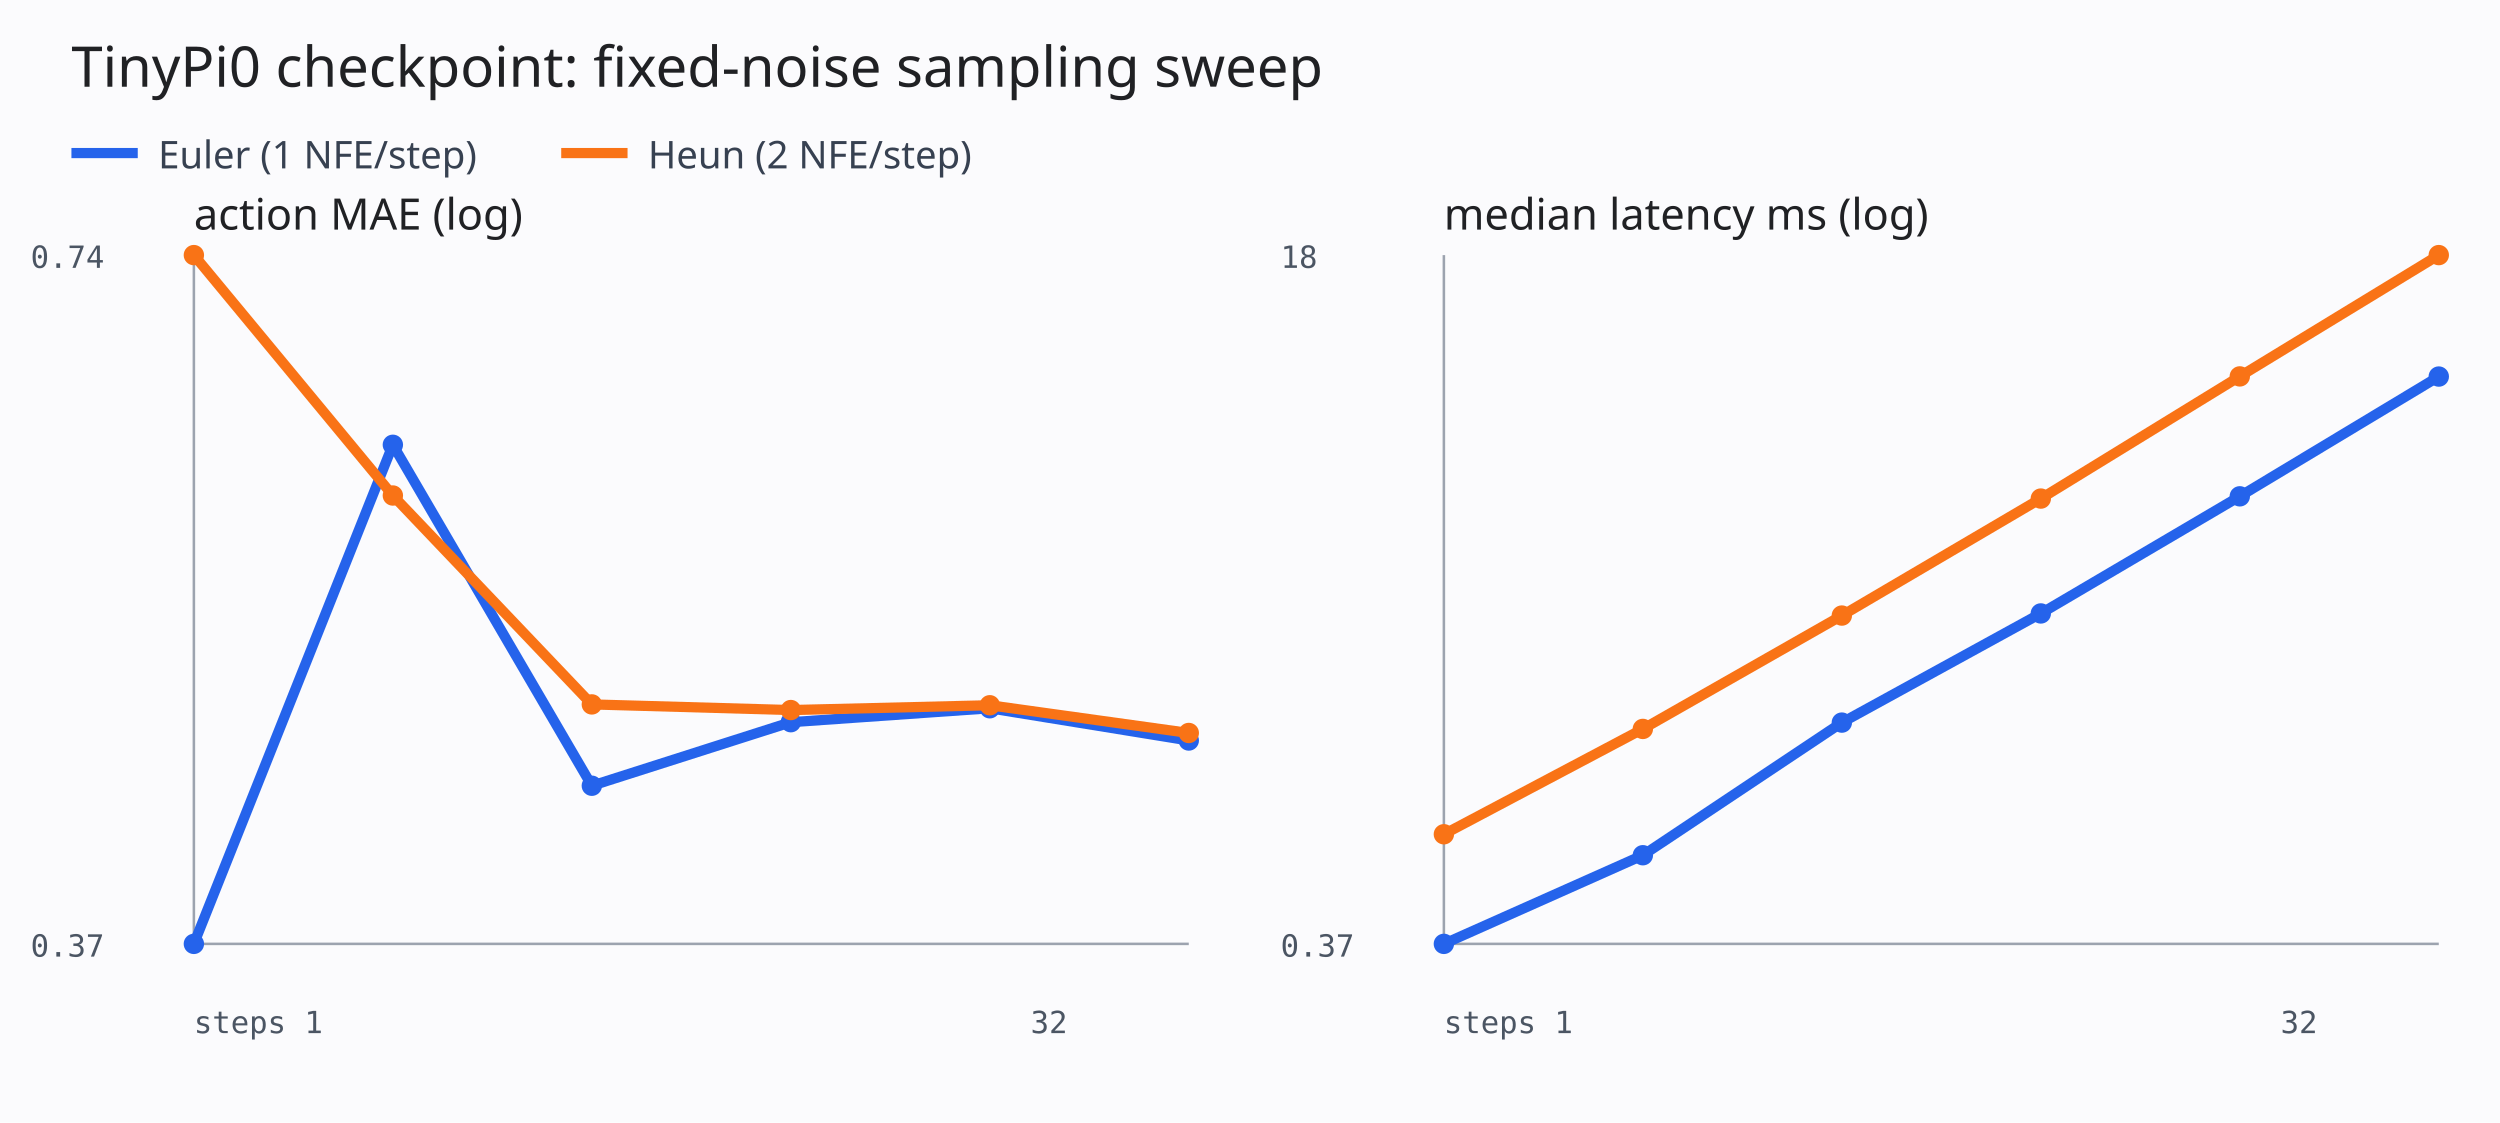
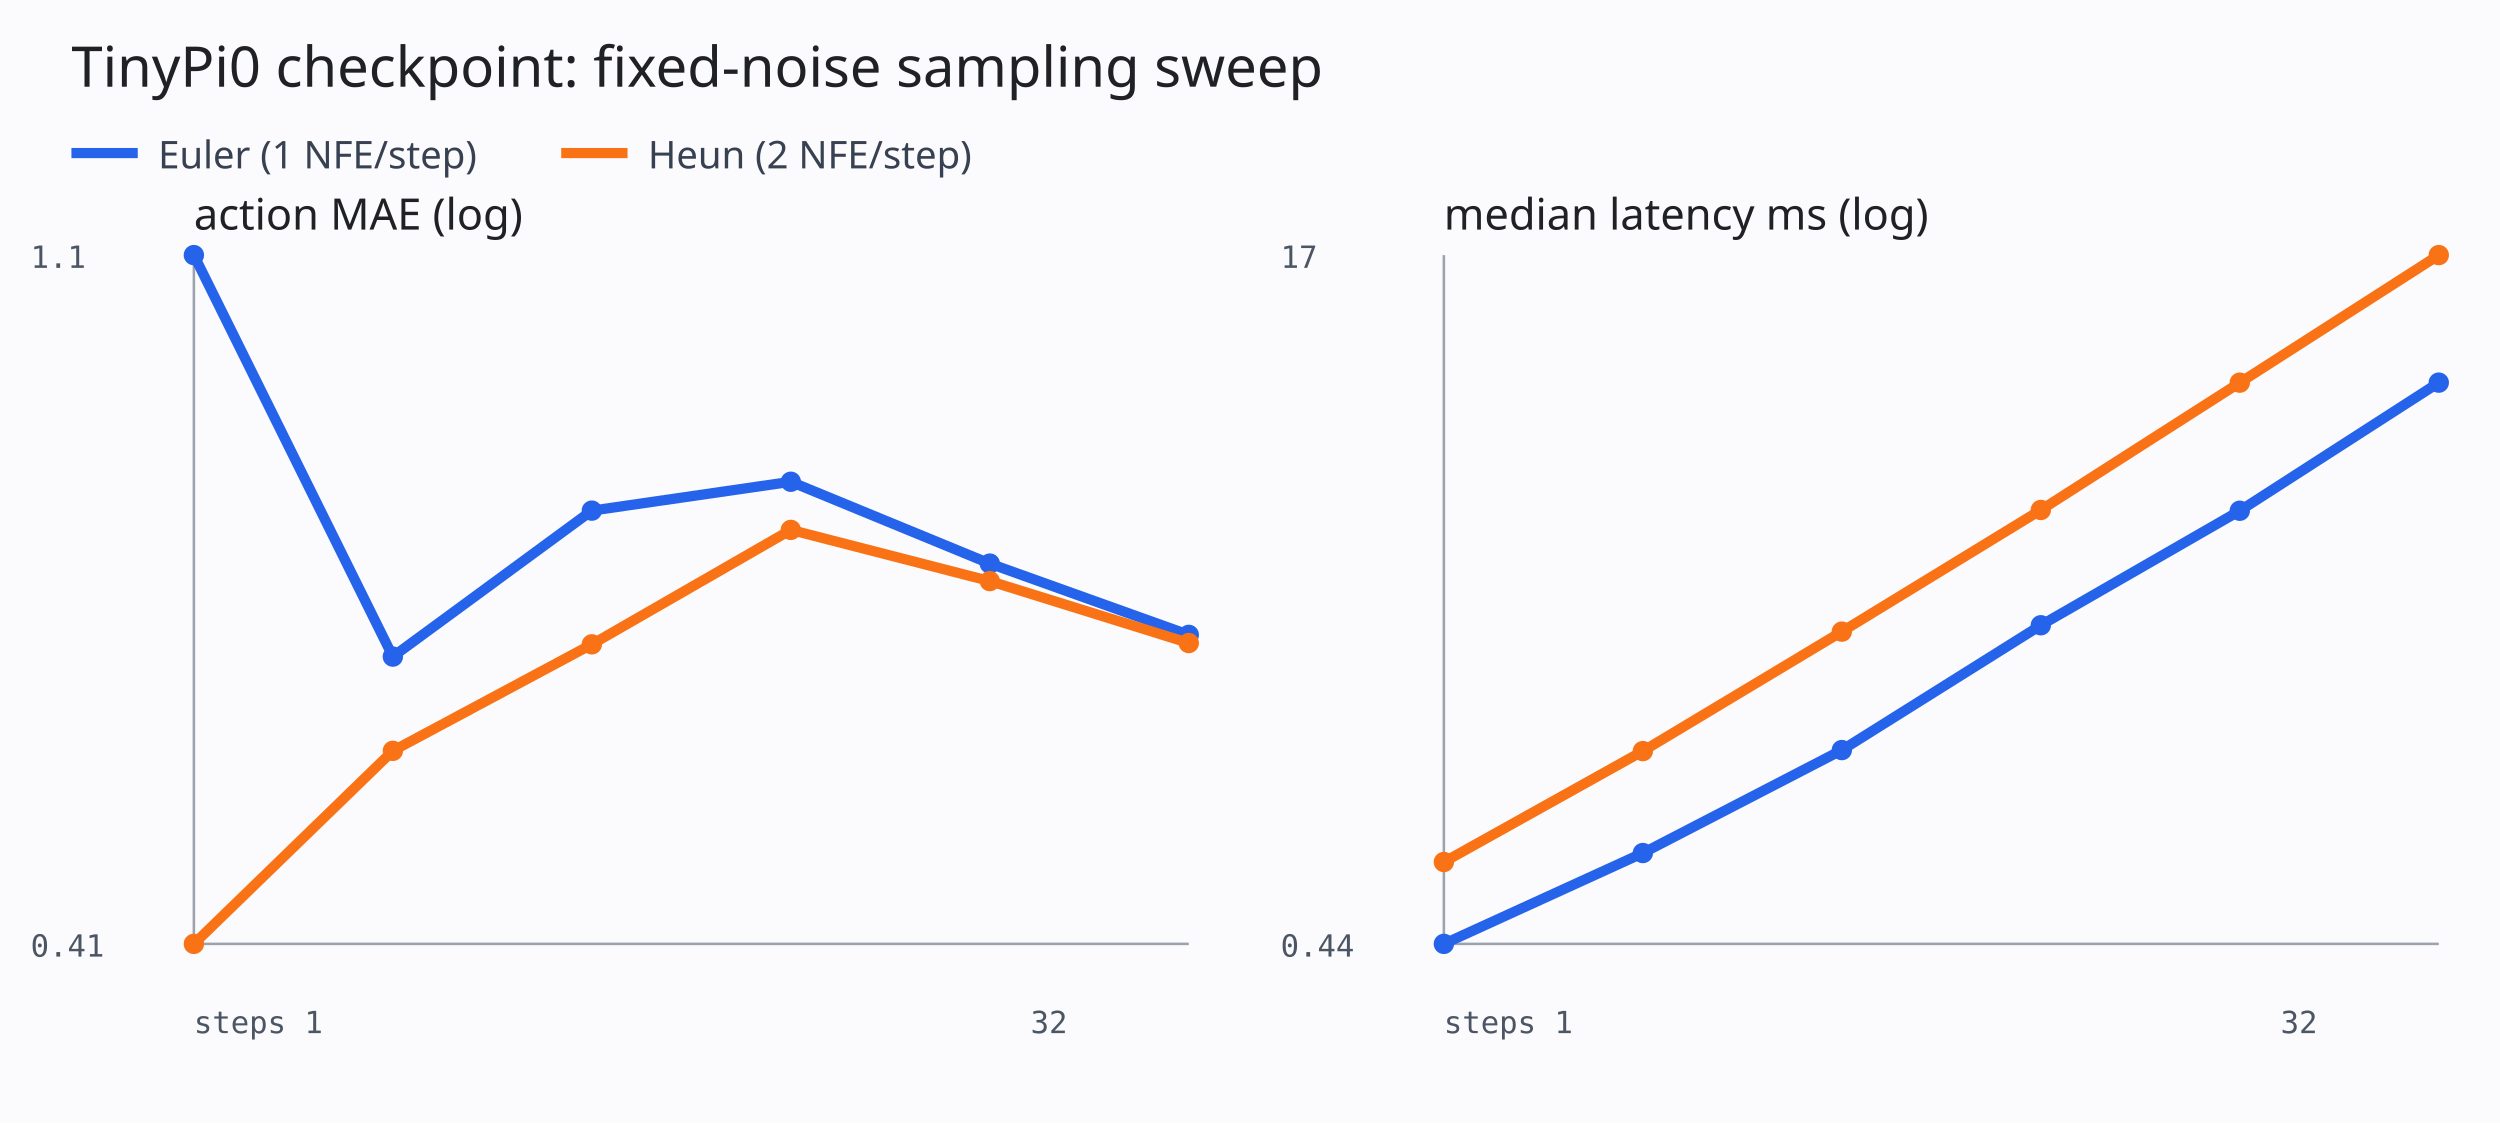
<svg xmlns="http://www.w3.org/2000/svg" width="980" height="440" viewBox="0 0 980 440">
  <rect width="100%" height="100%" fill="#fbfbfd" />
  <text x="28" y="34" font-family="sans-serif" font-size="22" fill="#202124">TinyPi0 checkpoint: fixed-noise sampling sweep</text>
  <line x1="28" y1="60" x2="54" y2="60" stroke="#2563eb" stroke-width="4" />
  <text x="62" y="66" font-family="sans-serif" font-size="15" fill="#374151">Euler (1 NFE/step)</text>
  <line x1="220" y1="60" x2="246" y2="60" stroke="#f97316" stroke-width="4" />
  <text x="254" y="66" font-family="sans-serif" font-size="15" fill="#374151">Heun (2 NFE/step)</text>
  <text x="76.0" y="90" font-family="sans-serif" font-size="17" fill="#202124">action MAE (log)</text>
  <text x="566.0" y="90" font-family="sans-serif" font-size="17" fill="#202124">median latency ms (log)</text>
  <line x1="76.0" y1="100.0" x2="76.0" y2="370.0" stroke="#9ca3af" />
  <line x1="76.0" y1="370.0" x2="466.0" y2="370.0" stroke="#9ca3af" />
  <line x1="566.0" y1="100.0" x2="566.0" y2="370.0" stroke="#9ca3af" />
  <line x1="566.0" y1="370.0" x2="956.0" y2="370.0" stroke="#9ca3af" />
-   <text x="12" y="105" font-family="monospace" font-size="12" fill="#4b5563">0.74</text>
-   <text x="12" y="375" font-family="monospace" font-size="12" fill="#4b5563">0.37</text>
-   <text x="502" y="105" font-family="monospace" font-size="12" fill="#4b5563">18</text>
-   <text x="502" y="375" font-family="monospace" font-size="12" fill="#4b5563">0.37</text>
-   <polyline points="76.00,370.00 154.00,174.36 232.00,308.01 310.00,283.10 388.00,277.64 466.00,290.28" fill="none" stroke="#2563eb" stroke-width="4" stroke-linecap="round" stroke-linejoin="round" />
-   <circle cx="76.00" cy="370.00" r="4" fill="#2563eb" />
-   <circle cx="154.00" cy="174.36" r="4" fill="#2563eb" />
-   <circle cx="232.00" cy="308.01" r="4" fill="#2563eb" />
-   <circle cx="310.00" cy="283.10" r="4" fill="#2563eb" />
-   <circle cx="388.00" cy="277.64" r="4" fill="#2563eb" />
-   <circle cx="466.00" cy="290.28" r="4" fill="#2563eb" />
-   <polyline points="76.00,100.00 154.00,194.24 232.00,276.13 310.00,278.34 388.00,276.46 466.00,287.33" fill="none" stroke="#f97316" stroke-width="4" stroke-linecap="round" stroke-linejoin="round" />
-   <circle cx="76.00" cy="100.00" r="4" fill="#f97316" />
-   <circle cx="154.00" cy="194.24" r="4" fill="#f97316" />
-   <circle cx="232.00" cy="276.13" r="4" fill="#f97316" />
-   <circle cx="310.00" cy="278.34" r="4" fill="#f97316" />
-   <circle cx="388.00" cy="276.46" r="4" fill="#f97316" />
-   <circle cx="466.00" cy="287.33" r="4" fill="#f97316" />
-   <polyline points="566.00,370.00 644.00,335.25 722.00,283.26 800.00,240.47 878.00,194.56 956.00,147.61" fill="none" stroke="#2563eb" stroke-width="4" stroke-linecap="round" stroke-linejoin="round" />
+   <text x="12" y="105" font-family="monospace" font-size="12" fill="#4b5563">1.1</text>
+   <text x="12" y="375" font-family="monospace" font-size="12" fill="#4b5563">0.41</text>
+   <text x="502" y="105" font-family="monospace" font-size="12" fill="#4b5563">17</text>
+   <text x="502" y="375" font-family="monospace" font-size="12" fill="#4b5563">0.44</text>
+   <polyline points="76.00,100.00 154.00,257.39 232.00,200.17 310.00,188.85 388.00,220.93 466.00,248.87" fill="none" stroke="#2563eb" stroke-width="4" stroke-linecap="round" stroke-linejoin="round" />
+   <circle cx="76.00" cy="100.00" r="4" fill="#2563eb" />
+   <circle cx="154.00" cy="257.39" r="4" fill="#2563eb" />
+   <circle cx="232.00" cy="200.17" r="4" fill="#2563eb" />
+   <circle cx="310.00" cy="188.85" r="4" fill="#2563eb" />
+   <circle cx="388.00" cy="220.93" r="4" fill="#2563eb" />
+   <circle cx="466.00" cy="248.87" r="4" fill="#2563eb" />
+   <polyline points="76.00,370.00 154.00,294.33 232.00,252.58 310.00,207.72 388.00,227.79 466.00,252.07" fill="none" stroke="#f97316" stroke-width="4" stroke-linecap="round" stroke-linejoin="round" />
+   <circle cx="76.00" cy="370.00" r="4" fill="#f97316" />
+   <circle cx="154.00" cy="294.33" r="4" fill="#f97316" />
+   <circle cx="232.00" cy="252.58" r="4" fill="#f97316" />
+   <circle cx="310.00" cy="207.72" r="4" fill="#f97316" />
+   <circle cx="388.00" cy="227.79" r="4" fill="#f97316" />
+   <circle cx="466.00" cy="252.07" r="4" fill="#f97316" />
+   <polyline points="566.00,370.00 644.00,334.39 722.00,294.03 800.00,245.10 878.00,200.21 956.00,149.99" fill="none" stroke="#2563eb" stroke-width="4" stroke-linecap="round" stroke-linejoin="round" />
  <circle cx="566.00" cy="370.00" r="4" fill="#2563eb" />
-   <circle cx="644.00" cy="335.25" r="4" fill="#2563eb" />
-   <circle cx="722.00" cy="283.26" r="4" fill="#2563eb" />
-   <circle cx="800.00" cy="240.47" r="4" fill="#2563eb" />
-   <circle cx="878.00" cy="194.56" r="4" fill="#2563eb" />
-   <circle cx="956.00" cy="147.61" r="4" fill="#2563eb" />
-   <polyline points="566.00,327.03 644.00,285.74 722.00,241.30 800.00,195.44 878.00,147.55 956.00,100.00" fill="none" stroke="#f97316" stroke-width="4" stroke-linecap="round" stroke-linejoin="round" />
-   <circle cx="566.00" cy="327.03" r="4" fill="#f97316" />
-   <circle cx="644.00" cy="285.74" r="4" fill="#f97316" />
-   <circle cx="722.00" cy="241.30" r="4" fill="#f97316" />
-   <circle cx="800.00" cy="195.44" r="4" fill="#f97316" />
-   <circle cx="878.00" cy="147.55" r="4" fill="#f97316" />
+   <circle cx="644.00" cy="334.39" r="4" fill="#2563eb" />
+   <circle cx="722.00" cy="294.03" r="4" fill="#2563eb" />
+   <circle cx="800.00" cy="245.10" r="4" fill="#2563eb" />
+   <circle cx="878.00" cy="200.21" r="4" fill="#2563eb" />
+   <circle cx="956.00" cy="149.99" r="4" fill="#2563eb" />
+   <polyline points="566.00,337.91 644.00,294.43 722.00,247.60 800.00,199.91 878.00,150.00 956.00,100.00" fill="none" stroke="#f97316" stroke-width="4" stroke-linecap="round" stroke-linejoin="round" />
+   <circle cx="566.00" cy="337.91" r="4" fill="#f97316" />
+   <circle cx="644.00" cy="294.43" r="4" fill="#f97316" />
+   <circle cx="722.00" cy="247.60" r="4" fill="#f97316" />
+   <circle cx="800.00" cy="199.91" r="4" fill="#f97316" />
+   <circle cx="878.00" cy="150.00" r="4" fill="#f97316" />
  <circle cx="956.00" cy="100.00" r="4" fill="#f97316" />
  <text x="76.0" y="405" font-family="monospace" font-size="12" fill="#4b5563">steps 1</text>
  <text x="404.0" y="405" font-family="monospace" font-size="12" fill="#4b5563">32</text>
  <text x="566.0" y="405" font-family="monospace" font-size="12" fill="#4b5563">steps 1</text>
  <text x="894.0" y="405" font-family="monospace" font-size="12" fill="#4b5563">32</text>
</svg>
